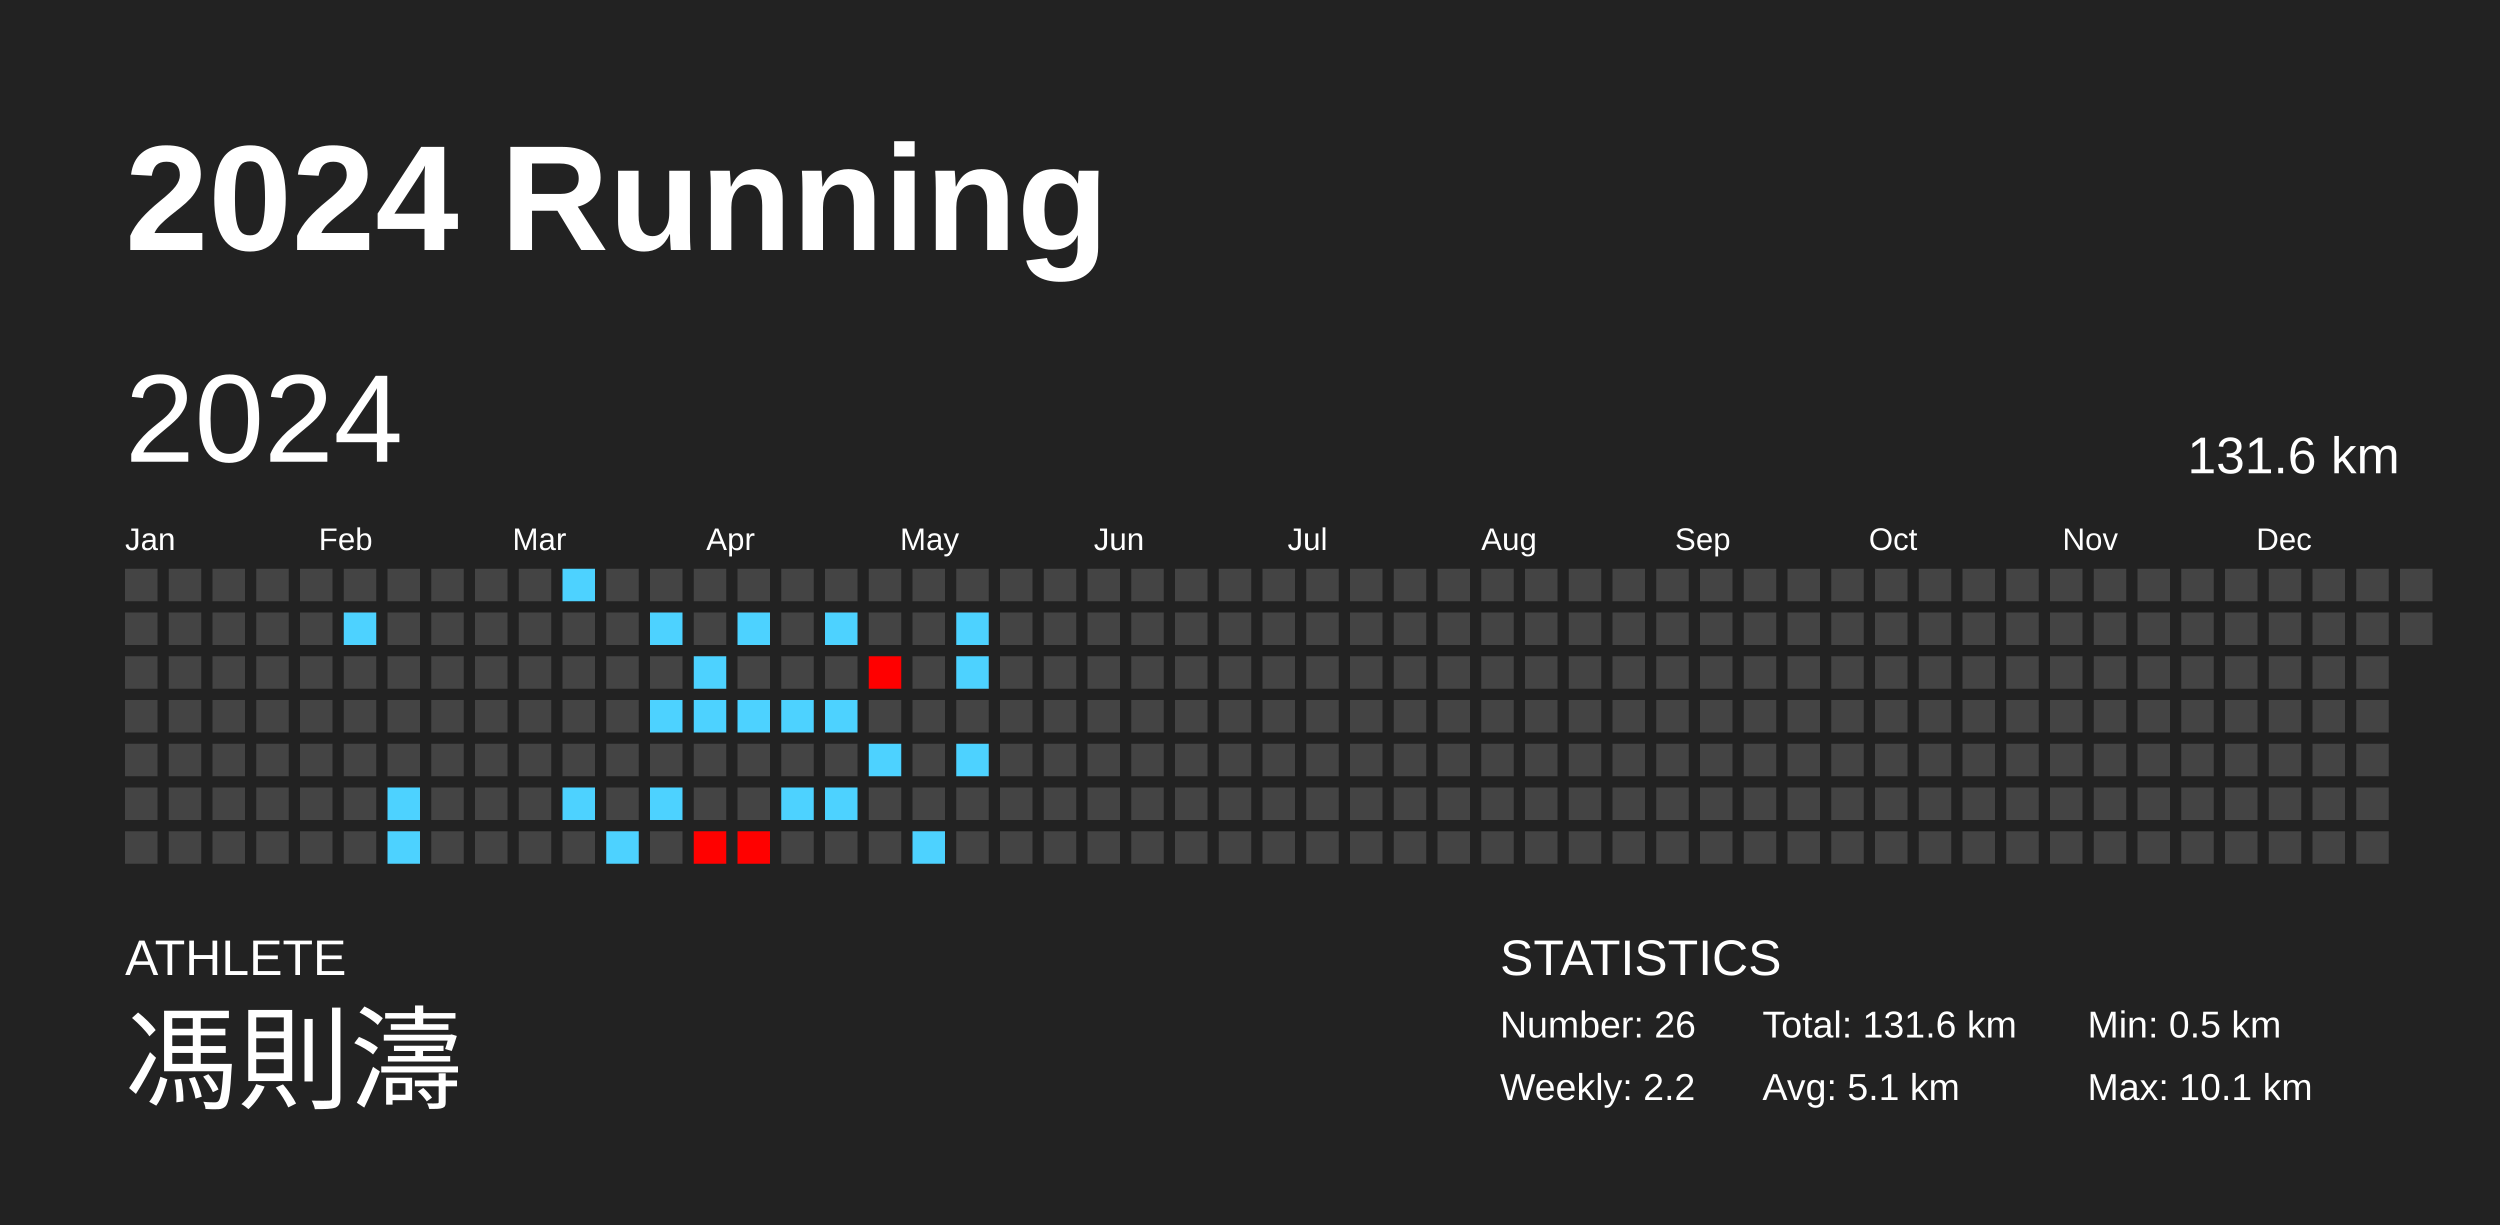
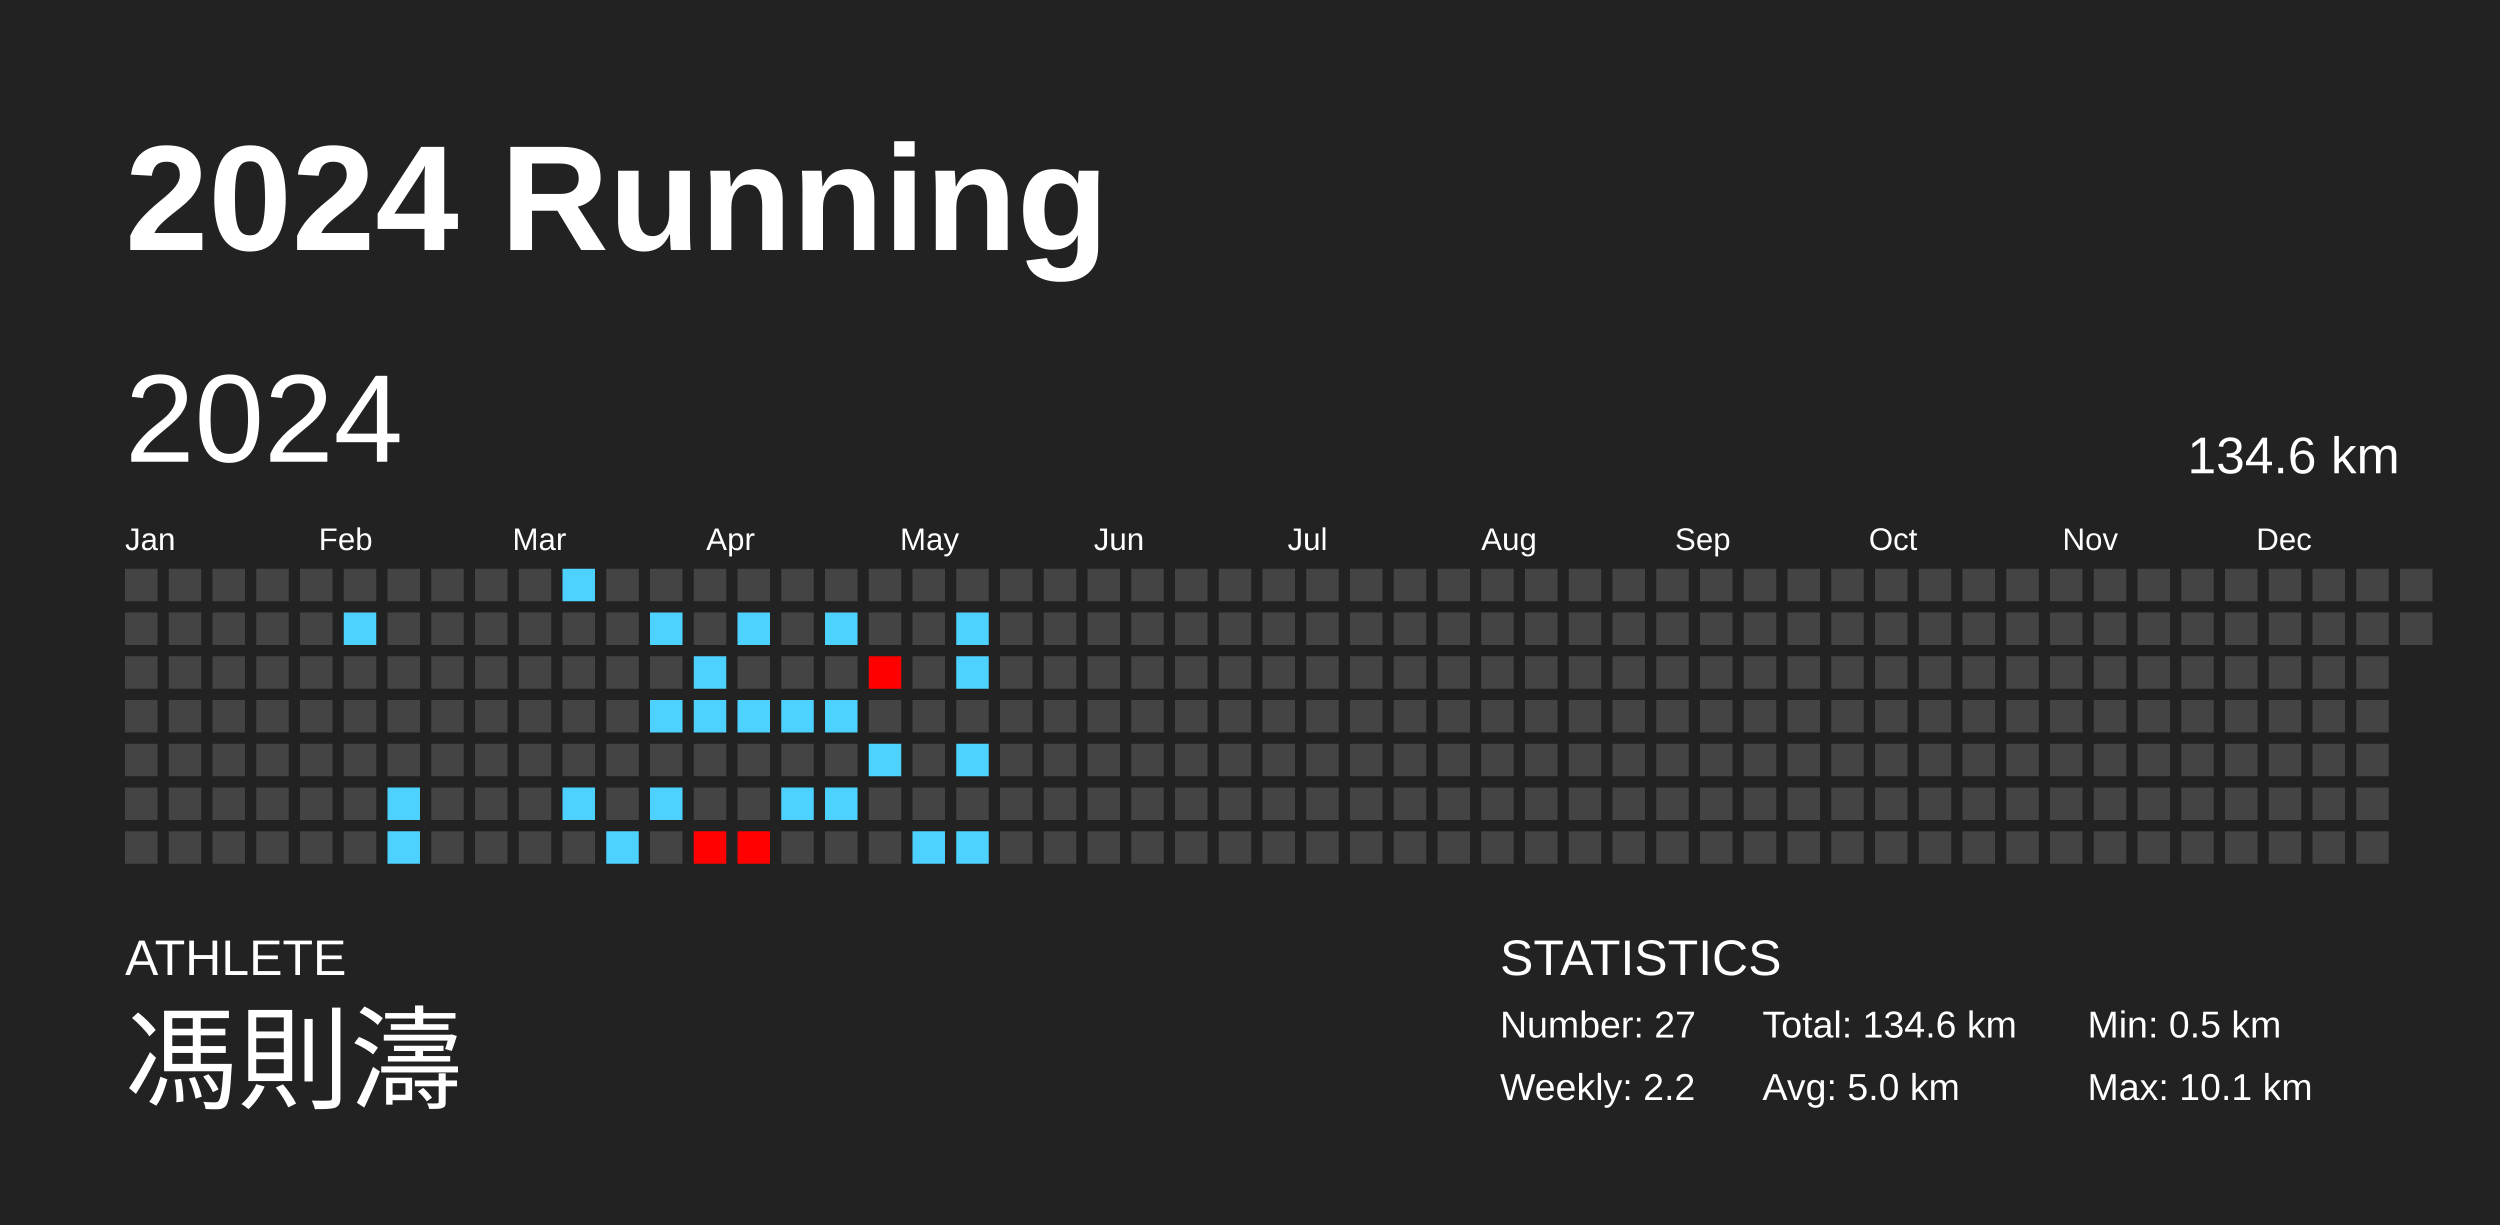
<svg xmlns="http://www.w3.org/2000/svg" baseProfile="full" height="98mm" version="1.1" viewBox="0,0,200,98" width="200mm">
  <defs />
  <rect fill="#222222" height="98" width="200" x="0" y="0" />
  <text fill="#FFFFFF" style="font-size:12px; font-family:Arial; font-weight:bold;" x="10" y="20">2024 Running</text>
  <text fill="#FFFFFF" style="font-size:4px; font-family:Arial" x="10" y="78">ATHLETE</text>
  <text fill="#FFFFFF" style="font-size:9px; font-family:Arial" x="10" y="88">馮則濤</text>
  <text fill="#FFFFFF" style="font-size:4px; font-family:Arial" x="120" y="78">STATISTICS</text>
-   <text fill="#FFFFFF" style="font-size:3px; font-family:Arial" x="120" y="83">Number: 26</text>
+   <text fill="#FFFFFF" style="font-size:3px; font-family:Arial" x="120" y="83">Number: 27</text>
  <text fill="#FFFFFF" style="font-size:3px; font-family:Arial" x="120" y="88">Weekly: 2.2</text>
-   <text fill="#FFFFFF" style="font-size:3px; font-family:Arial" x="141" y="83">Total: 131.6 km</text>
-   <text fill="#FFFFFF" style="font-size:3px; font-family:Arial" x="141" y="88">Avg: 5.1 km</text>
+   <text fill="#FFFFFF" style="font-size:3px; font-family:Arial" x="141" y="83">Total: 134.6 km</text>
+   <text fill="#FFFFFF" style="font-size:3px; font-family:Arial" x="141" y="88">Avg: 5.0 km</text>
  <text fill="#FFFFFF" style="font-size:3px; font-family:Arial" x="167" y="83">Min: 0.5 km</text>
  <text fill="#FFFFFF" style="font-size:3px; font-family:Arial" x="167" y="88">Max: 10.1 km</text>
  <text dominant-baseline="hanging" fill="#FFFFFF" style="font-size:10.0px; font-family:Arial;" x="10" y="30">2024</text>
-   <text dominant-baseline="hanging" fill="#FFFFFF" style="font-size:4.125px; font-family:Arial;" x="175" y="35">131.6 km</text>
+   <text dominant-baseline="hanging" fill="#FFFFFF" style="font-size:4.125px; font-family:Arial;" x="175" y="35">134.6 km</text>
  <text fill="#FFFFFF" style="font-size:2.5px; font-family:Arial" x="10.0" y="44">Jan</text>
  <text fill="#FFFFFF" style="font-size:2.5px; font-family:Arial" x="25.5" y="44">Feb</text>
  <text fill="#FFFFFF" style="font-size:2.5px; font-family:Arial" x="41.0" y="44">Mar</text>
  <text fill="#FFFFFF" style="font-size:2.5px; font-family:Arial" x="56.5" y="44">Apr</text>
  <text fill="#FFFFFF" style="font-size:2.5px; font-family:Arial" x="72.0" y="44">May</text>
  <text fill="#FFFFFF" style="font-size:2.5px; font-family:Arial" x="87.5" y="44">Jun</text>
  <text fill="#FFFFFF" style="font-size:2.5px; font-family:Arial" x="103.0" y="44">Jul</text>
  <text fill="#FFFFFF" style="font-size:2.5px; font-family:Arial" x="118.5" y="44">Aug</text>
  <text fill="#FFFFFF" style="font-size:2.5px; font-family:Arial" x="134.0" y="44">Sep</text>
  <text fill="#FFFFFF" style="font-size:2.5px; font-family:Arial" x="149.5" y="44">Oct</text>
  <text fill="#FFFFFF" style="font-size:2.5px; font-family:Arial" x="165.0" y="44">Nov</text>
  <text fill="#FFFFFF" style="font-size:2.5px; font-family:Arial" x="180.5" y="44">Dec</text>
  <rect fill="#444444" height="2.6" width="2.6" x="10.0" y="45.5" />
  <rect fill="#444444" height="2.6" width="2.6" x="10.0" y="49.0" />
  <rect fill="#444444" height="2.6" width="2.6" x="10.0" y="52.5" />
  <rect fill="#444444" height="2.6" width="2.6" x="10.0" y="56.0" />
  <rect fill="#444444" height="2.6" width="2.6" x="10.0" y="59.5" />
  <rect fill="#444444" height="2.6" width="2.6" x="10.0" y="63.0" />
  <rect fill="#444444" height="2.6" width="2.6" x="10.0" y="66.5" />
  <rect fill="#444444" height="2.6" width="2.6" x="13.5" y="45.5" />
  <rect fill="#444444" height="2.6" width="2.6" x="13.5" y="49.0" />
  <rect fill="#444444" height="2.6" width="2.6" x="13.5" y="52.5" />
  <rect fill="#444444" height="2.6" width="2.6" x="13.5" y="56.0" />
  <rect fill="#444444" height="2.6" width="2.6" x="13.5" y="59.5" />
  <rect fill="#444444" height="2.6" width="2.6" x="13.5" y="63.0" />
  <rect fill="#444444" height="2.6" width="2.6" x="13.5" y="66.5" />
  <rect fill="#444444" height="2.6" width="2.6" x="17.0" y="45.5" />
  <rect fill="#444444" height="2.6" width="2.6" x="17.0" y="49.0" />
  <rect fill="#444444" height="2.6" width="2.6" x="17.0" y="52.5" />
  <rect fill="#444444" height="2.6" width="2.6" x="17.0" y="56.0" />
  <rect fill="#444444" height="2.6" width="2.6" x="17.0" y="59.5" />
  <rect fill="#444444" height="2.6" width="2.6" x="17.0" y="63.0" />
  <rect fill="#444444" height="2.6" width="2.6" x="17.0" y="66.5" />
  <rect fill="#444444" height="2.6" width="2.6" x="20.5" y="45.5" />
  <rect fill="#444444" height="2.6" width="2.6" x="20.5" y="49.0" />
  <rect fill="#444444" height="2.6" width="2.6" x="20.5" y="52.5" />
  <rect fill="#444444" height="2.6" width="2.6" x="20.5" y="56.0" />
  <rect fill="#444444" height="2.6" width="2.6" x="20.5" y="59.5" />
  <rect fill="#444444" height="2.6" width="2.6" x="20.5" y="63.0" />
  <rect fill="#444444" height="2.6" width="2.6" x="20.5" y="66.5" />
  <rect fill="#444444" height="2.6" width="2.6" x="24.0" y="45.5" />
  <rect fill="#444444" height="2.6" width="2.6" x="24.0" y="49.0" />
  <rect fill="#444444" height="2.6" width="2.6" x="24.0" y="52.5" />
  <rect fill="#444444" height="2.6" width="2.6" x="24.0" y="56.0" />
  <rect fill="#444444" height="2.6" width="2.6" x="24.0" y="59.5" />
  <rect fill="#444444" height="2.6" width="2.6" x="24.0" y="63.0" />
  <rect fill="#444444" height="2.6" width="2.6" x="24.0" y="66.5" />
  <rect fill="#444444" height="2.6" width="2.6" x="27.5" y="45.5" />
  <rect fill="#4dd2ff" height="2.6" width="2.6" x="27.5" y="49.0" />
  <rect fill="#444444" height="2.6" width="2.6" x="27.5" y="52.5" />
  <rect fill="#444444" height="2.6" width="2.6" x="27.5" y="56.0" />
  <rect fill="#444444" height="2.6" width="2.6" x="27.5" y="59.5" />
  <rect fill="#444444" height="2.6" width="2.6" x="27.5" y="63.0" />
  <rect fill="#444444" height="2.6" width="2.6" x="27.5" y="66.5" />
  <rect fill="#444444" height="2.6" width="2.6" x="31.0" y="45.5" />
  <rect fill="#444444" height="2.6" width="2.6" x="31.0" y="49.0" />
  <rect fill="#444444" height="2.6" width="2.6" x="31.0" y="52.5" />
  <rect fill="#444444" height="2.6" width="2.6" x="31.0" y="56.0" />
  <rect fill="#444444" height="2.6" width="2.6" x="31.0" y="59.5" />
  <rect fill="#4dd2ff" height="2.6" width="2.6" x="31.0" y="63.0" />
  <rect fill="#4dd2ff" height="2.6" width="2.6" x="31.0" y="66.5" />
  <rect fill="#444444" height="2.6" width="2.6" x="34.5" y="45.5" />
  <rect fill="#444444" height="2.6" width="2.6" x="34.5" y="49.0" />
  <rect fill="#444444" height="2.6" width="2.6" x="34.5" y="52.5" />
  <rect fill="#444444" height="2.6" width="2.6" x="34.5" y="56.0" />
  <rect fill="#444444" height="2.6" width="2.6" x="34.5" y="59.5" />
  <rect fill="#444444" height="2.6" width="2.6" x="34.5" y="63.0" />
  <rect fill="#444444" height="2.6" width="2.6" x="34.5" y="66.5" />
  <rect fill="#444444" height="2.6" width="2.6" x="38.0" y="45.5" />
  <rect fill="#444444" height="2.6" width="2.6" x="38.0" y="49.0" />
  <rect fill="#444444" height="2.6" width="2.6" x="38.0" y="52.5" />
  <rect fill="#444444" height="2.6" width="2.6" x="38.0" y="56.0" />
  <rect fill="#444444" height="2.6" width="2.6" x="38.0" y="59.5" />
  <rect fill="#444444" height="2.6" width="2.6" x="38.0" y="63.0" />
  <rect fill="#444444" height="2.6" width="2.6" x="38.0" y="66.5" />
  <rect fill="#444444" height="2.6" width="2.6" x="41.5" y="45.5" />
  <rect fill="#444444" height="2.6" width="2.6" x="41.5" y="49.0" />
  <rect fill="#444444" height="2.6" width="2.6" x="41.5" y="52.5" />
  <rect fill="#444444" height="2.6" width="2.6" x="41.5" y="56.0" />
  <rect fill="#444444" height="2.6" width="2.6" x="41.5" y="59.5" />
  <rect fill="#444444" height="2.6" width="2.6" x="41.5" y="63.0" />
  <rect fill="#444444" height="2.6" width="2.6" x="41.5" y="66.5" />
  <rect fill="#4dd2ff" height="2.6" width="2.6" x="45.0" y="45.5" />
  <rect fill="#444444" height="2.6" width="2.6" x="45.0" y="49.0" />
  <rect fill="#444444" height="2.6" width="2.6" x="45.0" y="52.5" />
  <rect fill="#444444" height="2.6" width="2.6" x="45.0" y="56.0" />
  <rect fill="#444444" height="2.6" width="2.6" x="45.0" y="59.5" />
  <rect fill="#4dd2ff" height="2.6" width="2.6" x="45.0" y="63.0" />
  <rect fill="#444444" height="2.6" width="2.6" x="45.0" y="66.5" />
  <rect fill="#444444" height="2.6" width="2.6" x="48.5" y="45.5" />
  <rect fill="#444444" height="2.6" width="2.6" x="48.5" y="49.0" />
  <rect fill="#444444" height="2.6" width="2.6" x="48.5" y="52.5" />
  <rect fill="#444444" height="2.6" width="2.6" x="48.5" y="56.0" />
  <rect fill="#444444" height="2.6" width="2.6" x="48.5" y="59.5" />
  <rect fill="#444444" height="2.6" width="2.6" x="48.5" y="63.0" />
  <rect fill="#4dd2ff" height="2.6" width="2.6" x="48.5" y="66.5" />
  <rect fill="#444444" height="2.6" width="2.6" x="52.0" y="45.5" />
  <rect fill="#4dd2ff" height="2.6" width="2.6" x="52.0" y="49.0" />
  <rect fill="#444444" height="2.6" width="2.6" x="52.0" y="52.5" />
  <rect fill="#4dd2ff" height="2.6" width="2.6" x="52.0" y="56.0" />
  <rect fill="#444444" height="2.6" width="2.6" x="52.0" y="59.5" />
  <rect fill="#4dd2ff" height="2.6" width="2.6" x="52.0" y="63.0" />
  <rect fill="#444444" height="2.6" width="2.6" x="52.0" y="66.5" />
  <rect fill="#444444" height="2.6" width="2.6" x="55.5" y="45.5" />
  <rect fill="#444444" height="2.6" width="2.6" x="55.5" y="49.0" />
  <rect fill="#4dd2ff" height="2.6" width="2.6" x="55.5" y="52.5" />
  <rect fill="#4dd2ff" height="2.6" width="2.6" x="55.5" y="56.0" />
  <rect fill="#444444" height="2.6" width="2.6" x="55.5" y="59.5" />
  <rect fill="#444444" height="2.6" width="2.6" x="55.5" y="63.0" />
  <rect fill="#ff0100" height="2.6" width="2.6" x="55.5" y="66.5" />
  <rect fill="#444444" height="2.6" width="2.6" x="59.0" y="45.5" />
  <rect fill="#4dd2ff" height="2.6" width="2.6" x="59.0" y="49.0" />
  <rect fill="#444444" height="2.6" width="2.6" x="59.0" y="52.5" />
  <rect fill="#4dd2ff" height="2.6" width="2.6" x="59.0" y="56.0" />
  <rect fill="#444444" height="2.6" width="2.6" x="59.0" y="59.5" />
  <rect fill="#444444" height="2.6" width="2.6" x="59.0" y="63.0" />
  <rect fill="#ff0100" height="2.6" width="2.6" x="59.0" y="66.5" />
  <rect fill="#444444" height="2.6" width="2.6" x="62.5" y="45.5" />
  <rect fill="#444444" height="2.6" width="2.6" x="62.5" y="49.0" />
  <rect fill="#444444" height="2.6" width="2.6" x="62.5" y="52.5" />
  <rect fill="#4dd2ff" height="2.6" width="2.6" x="62.5" y="56.0" />
  <rect fill="#444444" height="2.6" width="2.6" x="62.5" y="59.5" />
  <rect fill="#4dd2ff" height="2.6" width="2.6" x="62.5" y="63.0" />
  <rect fill="#444444" height="2.6" width="2.6" x="62.5" y="66.5" />
  <rect fill="#444444" height="2.6" width="2.6" x="66.0" y="45.5" />
  <rect fill="#4dd2ff" height="2.6" width="2.6" x="66.0" y="49.0" />
  <rect fill="#444444" height="2.6" width="2.6" x="66.0" y="52.5" />
  <rect fill="#4dd2ff" height="2.6" width="2.6" x="66.0" y="56.0" />
  <rect fill="#444444" height="2.6" width="2.6" x="66.0" y="59.5" />
  <rect fill="#4dd2ff" height="2.6" width="2.6" x="66.0" y="63.0" />
  <rect fill="#444444" height="2.6" width="2.6" x="66.0" y="66.5" />
  <rect fill="#444444" height="2.6" width="2.6" x="69.5" y="45.5" />
  <rect fill="#444444" height="2.6" width="2.6" x="69.5" y="49.0" />
  <rect fill="#ff0000" height="2.6" width="2.6" x="69.5" y="52.5" />
  <rect fill="#444444" height="2.6" width="2.6" x="69.5" y="56.0" />
  <rect fill="#4dd2ff" height="2.6" width="2.6" x="69.5" y="59.5" />
  <rect fill="#444444" height="2.6" width="2.6" x="69.5" y="63.0" />
  <rect fill="#444444" height="2.6" width="2.6" x="69.5" y="66.5" />
  <rect fill="#444444" height="2.6" width="2.6" x="73.0" y="45.5" />
  <rect fill="#444444" height="2.6" width="2.6" x="73.0" y="49.0" />
  <rect fill="#444444" height="2.6" width="2.6" x="73.0" y="52.5" />
  <rect fill="#444444" height="2.6" width="2.6" x="73.0" y="56.0" />
  <rect fill="#444444" height="2.6" width="2.6" x="73.0" y="59.5" />
  <rect fill="#444444" height="2.6" width="2.6" x="73.0" y="63.0" />
  <rect fill="#4dd2ff" height="2.6" width="2.6" x="73.0" y="66.5" />
  <rect fill="#444444" height="2.6" width="2.6" x="76.5" y="45.5" />
  <rect fill="#4dd2ff" height="2.6" width="2.6" x="76.5" y="49.0" />
  <rect fill="#4dd2ff" height="2.6" width="2.6" x="76.5" y="52.5" />
  <rect fill="#444444" height="2.6" width="2.6" x="76.5" y="56.0" />
  <rect fill="#4dd2ff" height="2.6" width="2.6" x="76.5" y="59.5" />
  <rect fill="#444444" height="2.6" width="2.6" x="76.5" y="63.0" />
-   <rect fill="#444444" height="2.6" width="2.6" x="76.5" y="66.5" />
+   <rect fill="#4dd2ff" height="2.6" width="2.6" x="76.5" y="66.5" />
  <rect fill="#444444" height="2.6" width="2.6" x="80.0" y="45.5" />
  <rect fill="#444444" height="2.6" width="2.6" x="80.0" y="49.0" />
  <rect fill="#444444" height="2.6" width="2.6" x="80.0" y="52.5" />
  <rect fill="#444444" height="2.6" width="2.6" x="80.0" y="56.0" />
  <rect fill="#444444" height="2.6" width="2.6" x="80.0" y="59.5" />
  <rect fill="#444444" height="2.6" width="2.6" x="80.0" y="63.0" />
  <rect fill="#444444" height="2.6" width="2.6" x="80.0" y="66.5" />
  <rect fill="#444444" height="2.6" width="2.6" x="83.5" y="45.5" />
  <rect fill="#444444" height="2.6" width="2.6" x="83.5" y="49.0" />
  <rect fill="#444444" height="2.6" width="2.6" x="83.5" y="52.5" />
  <rect fill="#444444" height="2.6" width="2.6" x="83.5" y="56.0" />
  <rect fill="#444444" height="2.6" width="2.6" x="83.5" y="59.5" />
  <rect fill="#444444" height="2.6" width="2.6" x="83.5" y="63.0" />
  <rect fill="#444444" height="2.6" width="2.6" x="83.5" y="66.5" />
  <rect fill="#444444" height="2.6" width="2.6" x="87.0" y="45.5" />
  <rect fill="#444444" height="2.6" width="2.6" x="87.0" y="49.0" />
  <rect fill="#444444" height="2.6" width="2.6" x="87.0" y="52.5" />
  <rect fill="#444444" height="2.6" width="2.6" x="87.0" y="56.0" />
  <rect fill="#444444" height="2.6" width="2.6" x="87.0" y="59.5" />
  <rect fill="#444444" height="2.6" width="2.6" x="87.0" y="63.0" />
  <rect fill="#444444" height="2.6" width="2.6" x="87.0" y="66.5" />
  <rect fill="#444444" height="2.6" width="2.6" x="90.5" y="45.5" />
  <rect fill="#444444" height="2.6" width="2.6" x="90.5" y="49.0" />
  <rect fill="#444444" height="2.6" width="2.6" x="90.5" y="52.5" />
  <rect fill="#444444" height="2.6" width="2.6" x="90.5" y="56.0" />
  <rect fill="#444444" height="2.6" width="2.6" x="90.5" y="59.5" />
  <rect fill="#444444" height="2.6" width="2.6" x="90.5" y="63.0" />
  <rect fill="#444444" height="2.6" width="2.6" x="90.5" y="66.5" />
  <rect fill="#444444" height="2.6" width="2.6" x="94.0" y="45.5" />
  <rect fill="#444444" height="2.6" width="2.6" x="94.0" y="49.0" />
  <rect fill="#444444" height="2.6" width="2.6" x="94.0" y="52.5" />
  <rect fill="#444444" height="2.6" width="2.6" x="94.0" y="56.0" />
  <rect fill="#444444" height="2.6" width="2.6" x="94.0" y="59.5" />
  <rect fill="#444444" height="2.6" width="2.6" x="94.0" y="63.0" />
  <rect fill="#444444" height="2.6" width="2.6" x="94.0" y="66.5" />
  <rect fill="#444444" height="2.6" width="2.6" x="97.5" y="45.5" />
  <rect fill="#444444" height="2.6" width="2.6" x="97.5" y="49.0" />
  <rect fill="#444444" height="2.6" width="2.6" x="97.5" y="52.5" />
  <rect fill="#444444" height="2.6" width="2.6" x="97.5" y="56.0" />
  <rect fill="#444444" height="2.6" width="2.6" x="97.5" y="59.5" />
  <rect fill="#444444" height="2.6" width="2.6" x="97.5" y="63.0" />
  <rect fill="#444444" height="2.6" width="2.6" x="97.5" y="66.5" />
  <rect fill="#444444" height="2.6" width="2.6" x="101.0" y="45.5" />
  <rect fill="#444444" height="2.6" width="2.6" x="101.0" y="49.0" />
  <rect fill="#444444" height="2.6" width="2.6" x="101.0" y="52.5" />
  <rect fill="#444444" height="2.6" width="2.6" x="101.0" y="56.0" />
  <rect fill="#444444" height="2.6" width="2.6" x="101.0" y="59.5" />
  <rect fill="#444444" height="2.6" width="2.6" x="101.0" y="63.0" />
  <rect fill="#444444" height="2.6" width="2.6" x="101.0" y="66.5" />
  <rect fill="#444444" height="2.6" width="2.6" x="104.5" y="45.5" />
  <rect fill="#444444" height="2.6" width="2.6" x="104.5" y="49.0" />
  <rect fill="#444444" height="2.6" width="2.6" x="104.5" y="52.5" />
  <rect fill="#444444" height="2.6" width="2.6" x="104.5" y="56.0" />
  <rect fill="#444444" height="2.6" width="2.6" x="104.5" y="59.5" />
  <rect fill="#444444" height="2.6" width="2.6" x="104.5" y="63.0" />
  <rect fill="#444444" height="2.6" width="2.6" x="104.5" y="66.5" />
  <rect fill="#444444" height="2.6" width="2.6" x="108.0" y="45.5" />
  <rect fill="#444444" height="2.6" width="2.6" x="108.0" y="49.0" />
  <rect fill="#444444" height="2.6" width="2.6" x="108.0" y="52.5" />
  <rect fill="#444444" height="2.6" width="2.6" x="108.0" y="56.0" />
  <rect fill="#444444" height="2.6" width="2.6" x="108.0" y="59.5" />
  <rect fill="#444444" height="2.6" width="2.6" x="108.0" y="63.0" />
  <rect fill="#444444" height="2.6" width="2.6" x="108.0" y="66.5" />
  <rect fill="#444444" height="2.6" width="2.6" x="111.5" y="45.5" />
  <rect fill="#444444" height="2.6" width="2.6" x="111.5" y="49.0" />
  <rect fill="#444444" height="2.6" width="2.6" x="111.5" y="52.5" />
  <rect fill="#444444" height="2.6" width="2.6" x="111.5" y="56.0" />
  <rect fill="#444444" height="2.6" width="2.6" x="111.5" y="59.5" />
  <rect fill="#444444" height="2.6" width="2.6" x="111.5" y="63.0" />
  <rect fill="#444444" height="2.6" width="2.6" x="111.5" y="66.5" />
  <rect fill="#444444" height="2.6" width="2.6" x="115.0" y="45.5" />
  <rect fill="#444444" height="2.6" width="2.6" x="115.0" y="49.0" />
  <rect fill="#444444" height="2.6" width="2.6" x="115.0" y="52.5" />
  <rect fill="#444444" height="2.6" width="2.6" x="115.0" y="56.0" />
  <rect fill="#444444" height="2.6" width="2.6" x="115.0" y="59.5" />
  <rect fill="#444444" height="2.6" width="2.6" x="115.0" y="63.0" />
  <rect fill="#444444" height="2.6" width="2.6" x="115.0" y="66.5" />
  <rect fill="#444444" height="2.6" width="2.6" x="118.5" y="45.5" />
  <rect fill="#444444" height="2.6" width="2.6" x="118.5" y="49.0" />
  <rect fill="#444444" height="2.6" width="2.6" x="118.5" y="52.5" />
  <rect fill="#444444" height="2.6" width="2.6" x="118.5" y="56.0" />
  <rect fill="#444444" height="2.6" width="2.6" x="118.5" y="59.5" />
  <rect fill="#444444" height="2.6" width="2.6" x="118.5" y="63.0" />
  <rect fill="#444444" height="2.6" width="2.6" x="118.5" y="66.5" />
  <rect fill="#444444" height="2.6" width="2.6" x="122.0" y="45.5" />
  <rect fill="#444444" height="2.6" width="2.6" x="122.0" y="49.0" />
  <rect fill="#444444" height="2.6" width="2.6" x="122.0" y="52.5" />
  <rect fill="#444444" height="2.6" width="2.6" x="122.0" y="56.0" />
  <rect fill="#444444" height="2.6" width="2.6" x="122.0" y="59.5" />
  <rect fill="#444444" height="2.6" width="2.6" x="122.0" y="63.0" />
  <rect fill="#444444" height="2.6" width="2.6" x="122.0" y="66.5" />
  <rect fill="#444444" height="2.6" width="2.6" x="125.5" y="45.5" />
  <rect fill="#444444" height="2.6" width="2.6" x="125.5" y="49.0" />
  <rect fill="#444444" height="2.6" width="2.6" x="125.5" y="52.5" />
  <rect fill="#444444" height="2.6" width="2.6" x="125.5" y="56.0" />
  <rect fill="#444444" height="2.6" width="2.6" x="125.5" y="59.5" />
  <rect fill="#444444" height="2.6" width="2.6" x="125.5" y="63.0" />
  <rect fill="#444444" height="2.6" width="2.6" x="125.5" y="66.5" />
  <rect fill="#444444" height="2.6" width="2.6" x="129.0" y="45.5" />
  <rect fill="#444444" height="2.6" width="2.6" x="129.0" y="49.0" />
  <rect fill="#444444" height="2.6" width="2.6" x="129.0" y="52.5" />
  <rect fill="#444444" height="2.6" width="2.6" x="129.0" y="56.0" />
  <rect fill="#444444" height="2.6" width="2.6" x="129.0" y="59.5" />
  <rect fill="#444444" height="2.6" width="2.6" x="129.0" y="63.0" />
  <rect fill="#444444" height="2.6" width="2.6" x="129.0" y="66.5" />
  <rect fill="#444444" height="2.6" width="2.6" x="132.5" y="45.5" />
  <rect fill="#444444" height="2.6" width="2.6" x="132.5" y="49.0" />
  <rect fill="#444444" height="2.6" width="2.6" x="132.5" y="52.5" />
  <rect fill="#444444" height="2.6" width="2.6" x="132.5" y="56.0" />
  <rect fill="#444444" height="2.6" width="2.6" x="132.5" y="59.5" />
  <rect fill="#444444" height="2.6" width="2.6" x="132.5" y="63.0" />
  <rect fill="#444444" height="2.6" width="2.6" x="132.5" y="66.5" />
  <rect fill="#444444" height="2.6" width="2.6" x="136.0" y="45.5" />
  <rect fill="#444444" height="2.6" width="2.6" x="136.0" y="49.0" />
  <rect fill="#444444" height="2.6" width="2.6" x="136.0" y="52.5" />
  <rect fill="#444444" height="2.6" width="2.6" x="136.0" y="56.0" />
  <rect fill="#444444" height="2.6" width="2.6" x="136.0" y="59.5" />
  <rect fill="#444444" height="2.6" width="2.6" x="136.0" y="63.0" />
  <rect fill="#444444" height="2.6" width="2.6" x="136.0" y="66.5" />
  <rect fill="#444444" height="2.6" width="2.6" x="139.5" y="45.5" />
  <rect fill="#444444" height="2.6" width="2.6" x="139.5" y="49.0" />
  <rect fill="#444444" height="2.6" width="2.6" x="139.5" y="52.5" />
  <rect fill="#444444" height="2.6" width="2.6" x="139.5" y="56.0" />
  <rect fill="#444444" height="2.6" width="2.6" x="139.5" y="59.5" />
  <rect fill="#444444" height="2.6" width="2.6" x="139.5" y="63.0" />
  <rect fill="#444444" height="2.6" width="2.6" x="139.5" y="66.5" />
  <rect fill="#444444" height="2.6" width="2.6" x="143.0" y="45.5" />
  <rect fill="#444444" height="2.6" width="2.6" x="143.0" y="49.0" />
  <rect fill="#444444" height="2.6" width="2.6" x="143.0" y="52.5" />
  <rect fill="#444444" height="2.6" width="2.6" x="143.0" y="56.0" />
  <rect fill="#444444" height="2.6" width="2.6" x="143.0" y="59.5" />
  <rect fill="#444444" height="2.6" width="2.6" x="143.0" y="63.0" />
  <rect fill="#444444" height="2.6" width="2.6" x="143.0" y="66.5" />
  <rect fill="#444444" height="2.6" width="2.6" x="146.5" y="45.5" />
  <rect fill="#444444" height="2.6" width="2.6" x="146.5" y="49.0" />
  <rect fill="#444444" height="2.6" width="2.6" x="146.5" y="52.5" />
  <rect fill="#444444" height="2.6" width="2.6" x="146.5" y="56.0" />
  <rect fill="#444444" height="2.6" width="2.6" x="146.5" y="59.5" />
  <rect fill="#444444" height="2.6" width="2.6" x="146.5" y="63.0" />
  <rect fill="#444444" height="2.6" width="2.6" x="146.5" y="66.5" />
  <rect fill="#444444" height="2.6" width="2.6" x="150.0" y="45.5" />
  <rect fill="#444444" height="2.6" width="2.6" x="150.0" y="49.0" />
  <rect fill="#444444" height="2.6" width="2.6" x="150.0" y="52.5" />
  <rect fill="#444444" height="2.6" width="2.6" x="150.0" y="56.0" />
  <rect fill="#444444" height="2.6" width="2.6" x="150.0" y="59.5" />
  <rect fill="#444444" height="2.6" width="2.6" x="150.0" y="63.0" />
  <rect fill="#444444" height="2.6" width="2.6" x="150.0" y="66.5" />
  <rect fill="#444444" height="2.6" width="2.6" x="153.5" y="45.5" />
  <rect fill="#444444" height="2.6" width="2.6" x="153.5" y="49.0" />
  <rect fill="#444444" height="2.6" width="2.6" x="153.5" y="52.5" />
  <rect fill="#444444" height="2.6" width="2.6" x="153.5" y="56.0" />
  <rect fill="#444444" height="2.6" width="2.6" x="153.5" y="59.5" />
  <rect fill="#444444" height="2.6" width="2.6" x="153.5" y="63.0" />
  <rect fill="#444444" height="2.6" width="2.6" x="153.5" y="66.5" />
  <rect fill="#444444" height="2.6" width="2.6" x="157.0" y="45.5" />
  <rect fill="#444444" height="2.6" width="2.6" x="157.0" y="49.0" />
  <rect fill="#444444" height="2.6" width="2.6" x="157.0" y="52.5" />
  <rect fill="#444444" height="2.6" width="2.6" x="157.0" y="56.0" />
  <rect fill="#444444" height="2.6" width="2.6" x="157.0" y="59.5" />
  <rect fill="#444444" height="2.6" width="2.6" x="157.0" y="63.0" />
  <rect fill="#444444" height="2.6" width="2.6" x="157.0" y="66.5" />
  <rect fill="#444444" height="2.6" width="2.6" x="160.5" y="45.5" />
  <rect fill="#444444" height="2.6" width="2.6" x="160.5" y="49.0" />
  <rect fill="#444444" height="2.6" width="2.6" x="160.5" y="52.5" />
  <rect fill="#444444" height="2.6" width="2.6" x="160.5" y="56.0" />
  <rect fill="#444444" height="2.6" width="2.6" x="160.5" y="59.5" />
  <rect fill="#444444" height="2.6" width="2.6" x="160.5" y="63.0" />
  <rect fill="#444444" height="2.6" width="2.6" x="160.5" y="66.5" />
  <rect fill="#444444" height="2.6" width="2.6" x="164.0" y="45.5" />
  <rect fill="#444444" height="2.6" width="2.6" x="164.0" y="49.0" />
  <rect fill="#444444" height="2.6" width="2.6" x="164.0" y="52.5" />
  <rect fill="#444444" height="2.6" width="2.6" x="164.0" y="56.0" />
  <rect fill="#444444" height="2.6" width="2.6" x="164.0" y="59.5" />
  <rect fill="#444444" height="2.6" width="2.6" x="164.0" y="63.0" />
  <rect fill="#444444" height="2.6" width="2.6" x="164.0" y="66.5" />
  <rect fill="#444444" height="2.6" width="2.6" x="167.5" y="45.5" />
  <rect fill="#444444" height="2.6" width="2.6" x="167.5" y="49.0" />
  <rect fill="#444444" height="2.6" width="2.6" x="167.5" y="52.5" />
  <rect fill="#444444" height="2.6" width="2.6" x="167.5" y="56.0" />
  <rect fill="#444444" height="2.6" width="2.6" x="167.5" y="59.5" />
  <rect fill="#444444" height="2.6" width="2.6" x="167.5" y="63.0" />
  <rect fill="#444444" height="2.6" width="2.6" x="167.5" y="66.5" />
  <rect fill="#444444" height="2.6" width="2.6" x="171.0" y="45.5" />
  <rect fill="#444444" height="2.6" width="2.6" x="171.0" y="49.0" />
  <rect fill="#444444" height="2.6" width="2.6" x="171.0" y="52.5" />
  <rect fill="#444444" height="2.6" width="2.6" x="171.0" y="56.0" />
  <rect fill="#444444" height="2.6" width="2.6" x="171.0" y="59.5" />
  <rect fill="#444444" height="2.6" width="2.6" x="171.0" y="63.0" />
  <rect fill="#444444" height="2.6" width="2.6" x="171.0" y="66.5" />
  <rect fill="#444444" height="2.6" width="2.6" x="174.5" y="45.5" />
  <rect fill="#444444" height="2.6" width="2.6" x="174.5" y="49.0" />
  <rect fill="#444444" height="2.6" width="2.6" x="174.5" y="52.5" />
  <rect fill="#444444" height="2.6" width="2.6" x="174.5" y="56.0" />
  <rect fill="#444444" height="2.6" width="2.6" x="174.5" y="59.5" />
  <rect fill="#444444" height="2.6" width="2.6" x="174.5" y="63.0" />
  <rect fill="#444444" height="2.6" width="2.6" x="174.5" y="66.5" />
  <rect fill="#444444" height="2.6" width="2.6" x="178.0" y="45.5" />
  <rect fill="#444444" height="2.6" width="2.6" x="178.0" y="49.0" />
  <rect fill="#444444" height="2.6" width="2.6" x="178.0" y="52.5" />
  <rect fill="#444444" height="2.6" width="2.6" x="178.0" y="56.0" />
  <rect fill="#444444" height="2.6" width="2.6" x="178.0" y="59.5" />
  <rect fill="#444444" height="2.6" width="2.6" x="178.0" y="63.0" />
  <rect fill="#444444" height="2.6" width="2.6" x="178.0" y="66.5" />
  <rect fill="#444444" height="2.6" width="2.6" x="181.5" y="45.5" />
  <rect fill="#444444" height="2.6" width="2.6" x="181.5" y="49.0" />
  <rect fill="#444444" height="2.6" width="2.6" x="181.5" y="52.5" />
  <rect fill="#444444" height="2.6" width="2.6" x="181.5" y="56.0" />
  <rect fill="#444444" height="2.6" width="2.6" x="181.5" y="59.5" />
  <rect fill="#444444" height="2.6" width="2.6" x="181.5" y="63.0" />
  <rect fill="#444444" height="2.6" width="2.6" x="181.5" y="66.5" />
  <rect fill="#444444" height="2.6" width="2.6" x="185.0" y="45.5" />
  <rect fill="#444444" height="2.6" width="2.6" x="185.0" y="49.0" />
  <rect fill="#444444" height="2.6" width="2.6" x="185.0" y="52.5" />
  <rect fill="#444444" height="2.6" width="2.6" x="185.0" y="56.0" />
  <rect fill="#444444" height="2.6" width="2.6" x="185.0" y="59.5" />
  <rect fill="#444444" height="2.6" width="2.6" x="185.0" y="63.0" />
  <rect fill="#444444" height="2.6" width="2.6" x="185.0" y="66.5" />
  <rect fill="#444444" height="2.6" width="2.6" x="188.5" y="45.5" />
  <rect fill="#444444" height="2.6" width="2.6" x="188.5" y="49.0" />
  <rect fill="#444444" height="2.6" width="2.6" x="188.5" y="52.5" />
  <rect fill="#444444" height="2.6" width="2.6" x="188.5" y="56.0" />
  <rect fill="#444444" height="2.6" width="2.6" x="188.5" y="59.5" />
  <rect fill="#444444" height="2.6" width="2.6" x="188.5" y="63.0" />
  <rect fill="#444444" height="2.6" width="2.6" x="188.5" y="66.5" />
  <rect fill="#444444" height="2.6" width="2.6" x="192.0" y="45.5" />
  <rect fill="#444444" height="2.6" width="2.6" x="192.0" y="49.0" />
</svg>
